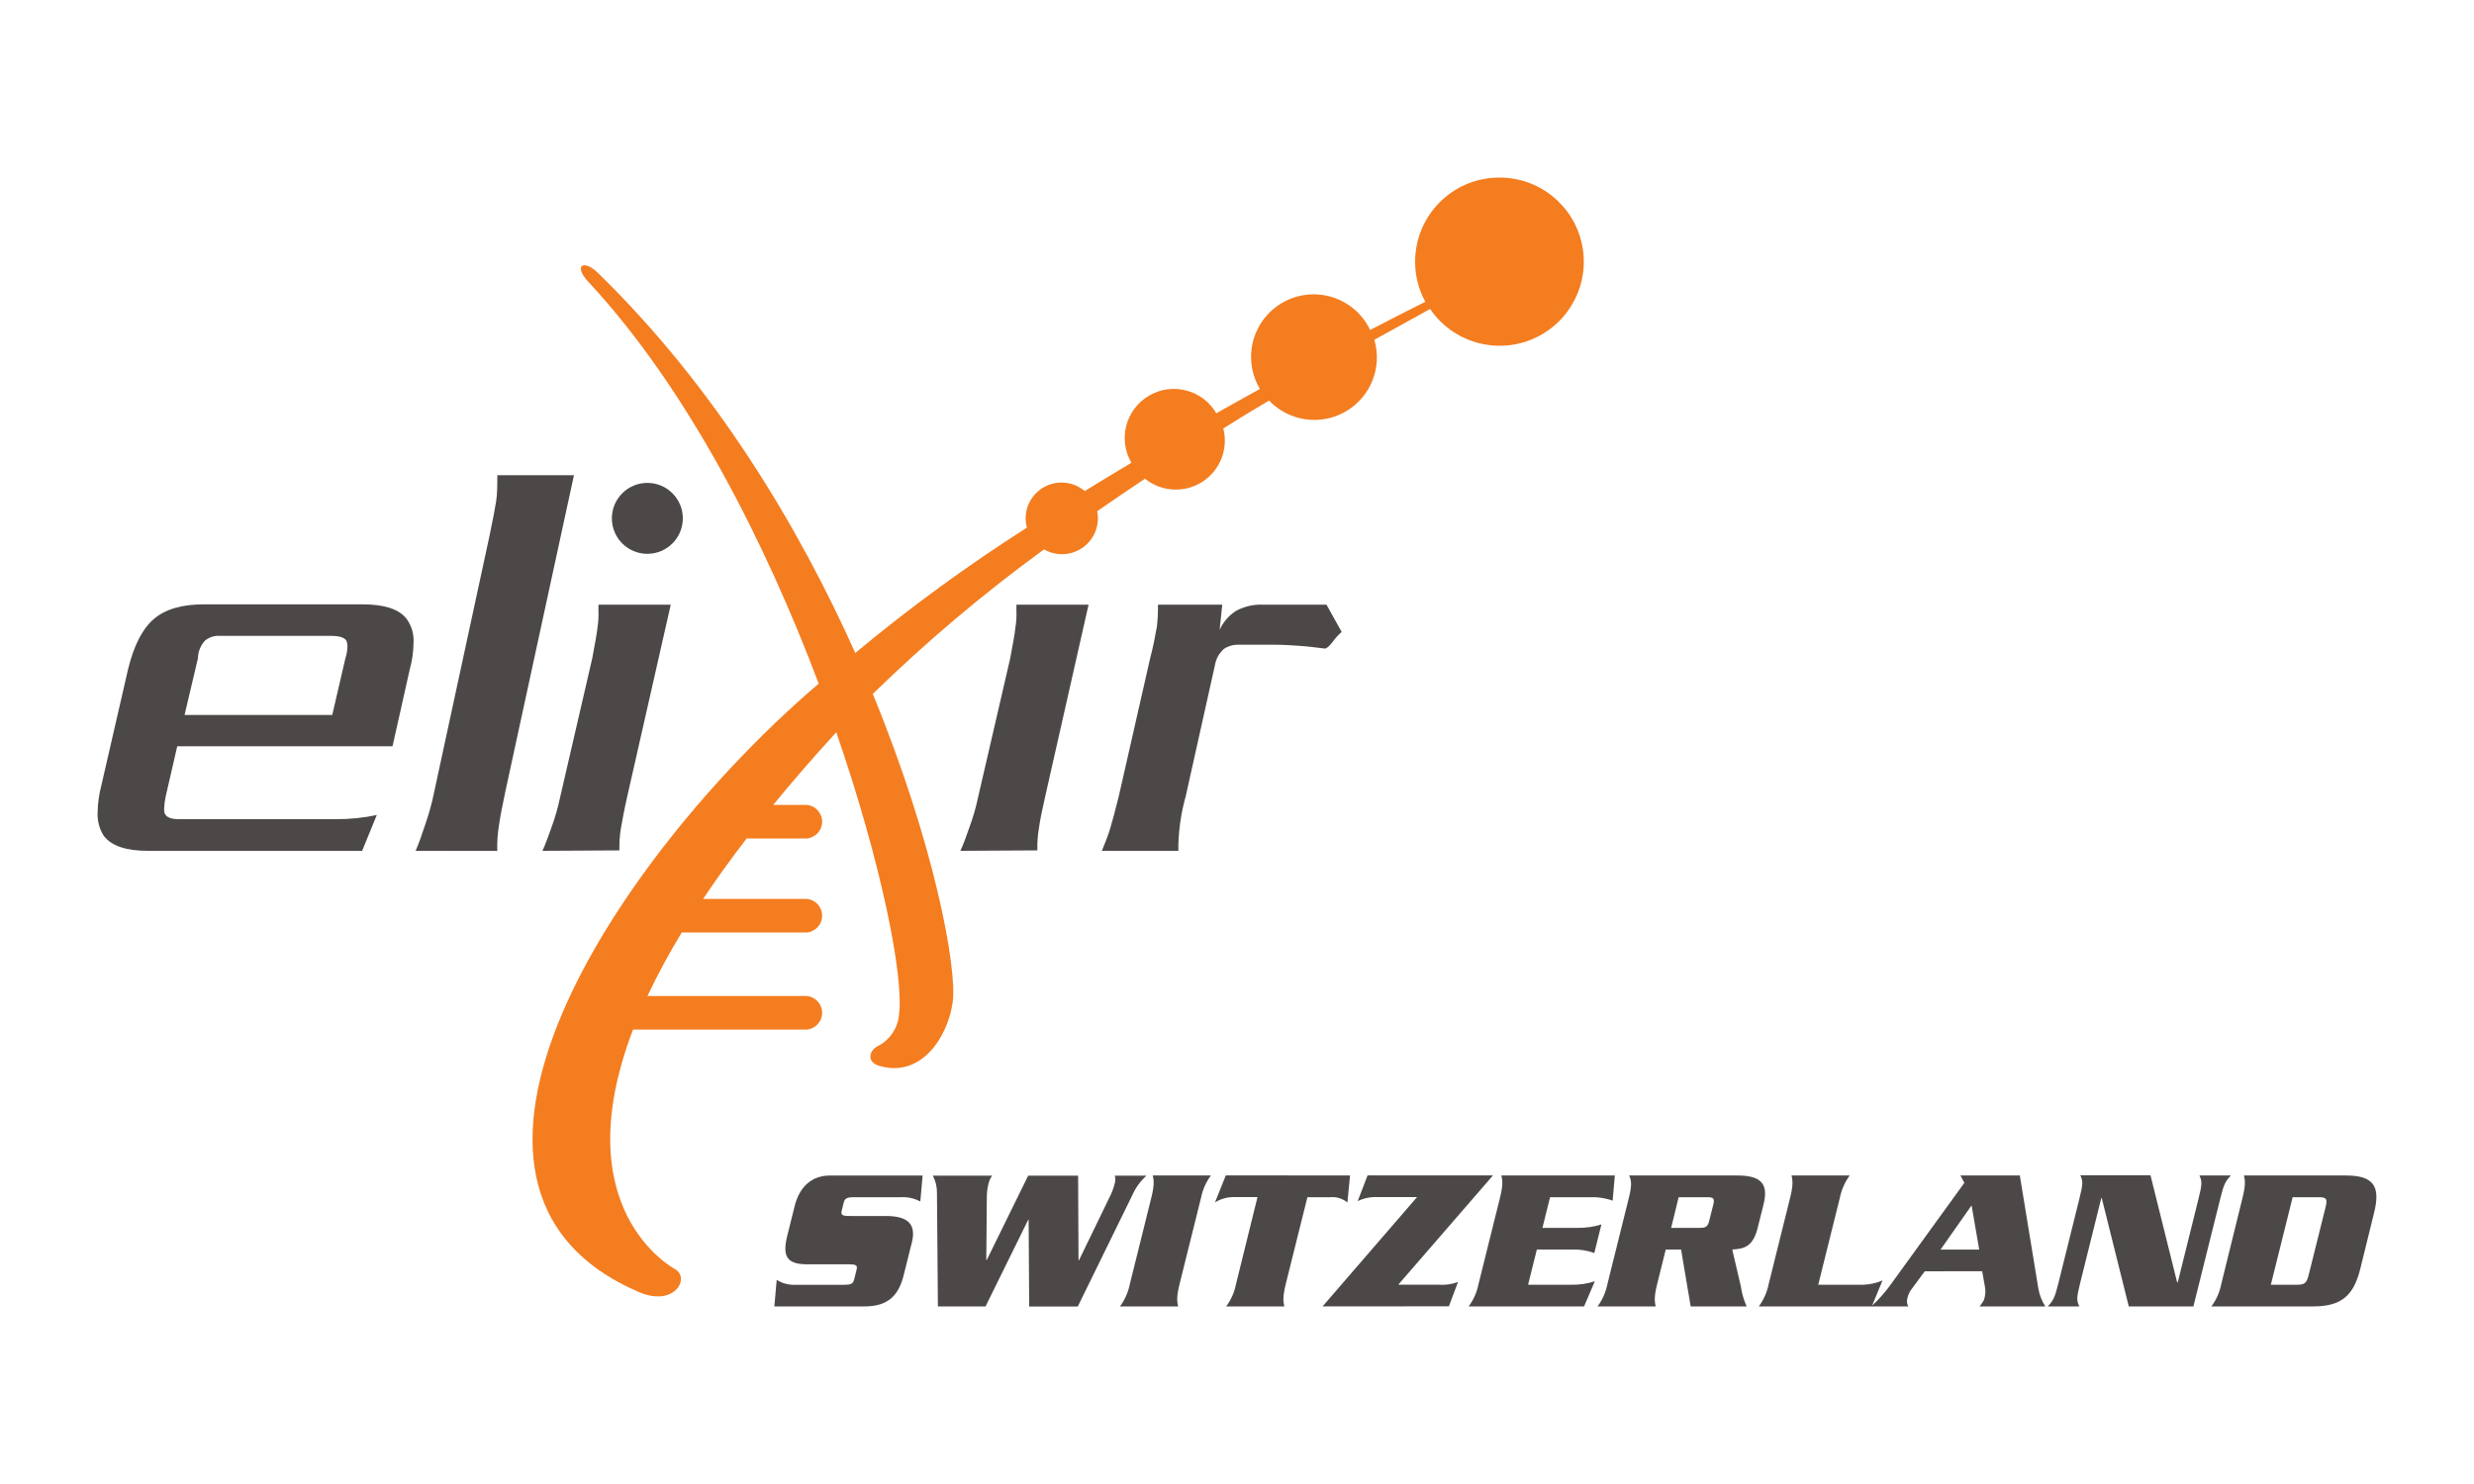
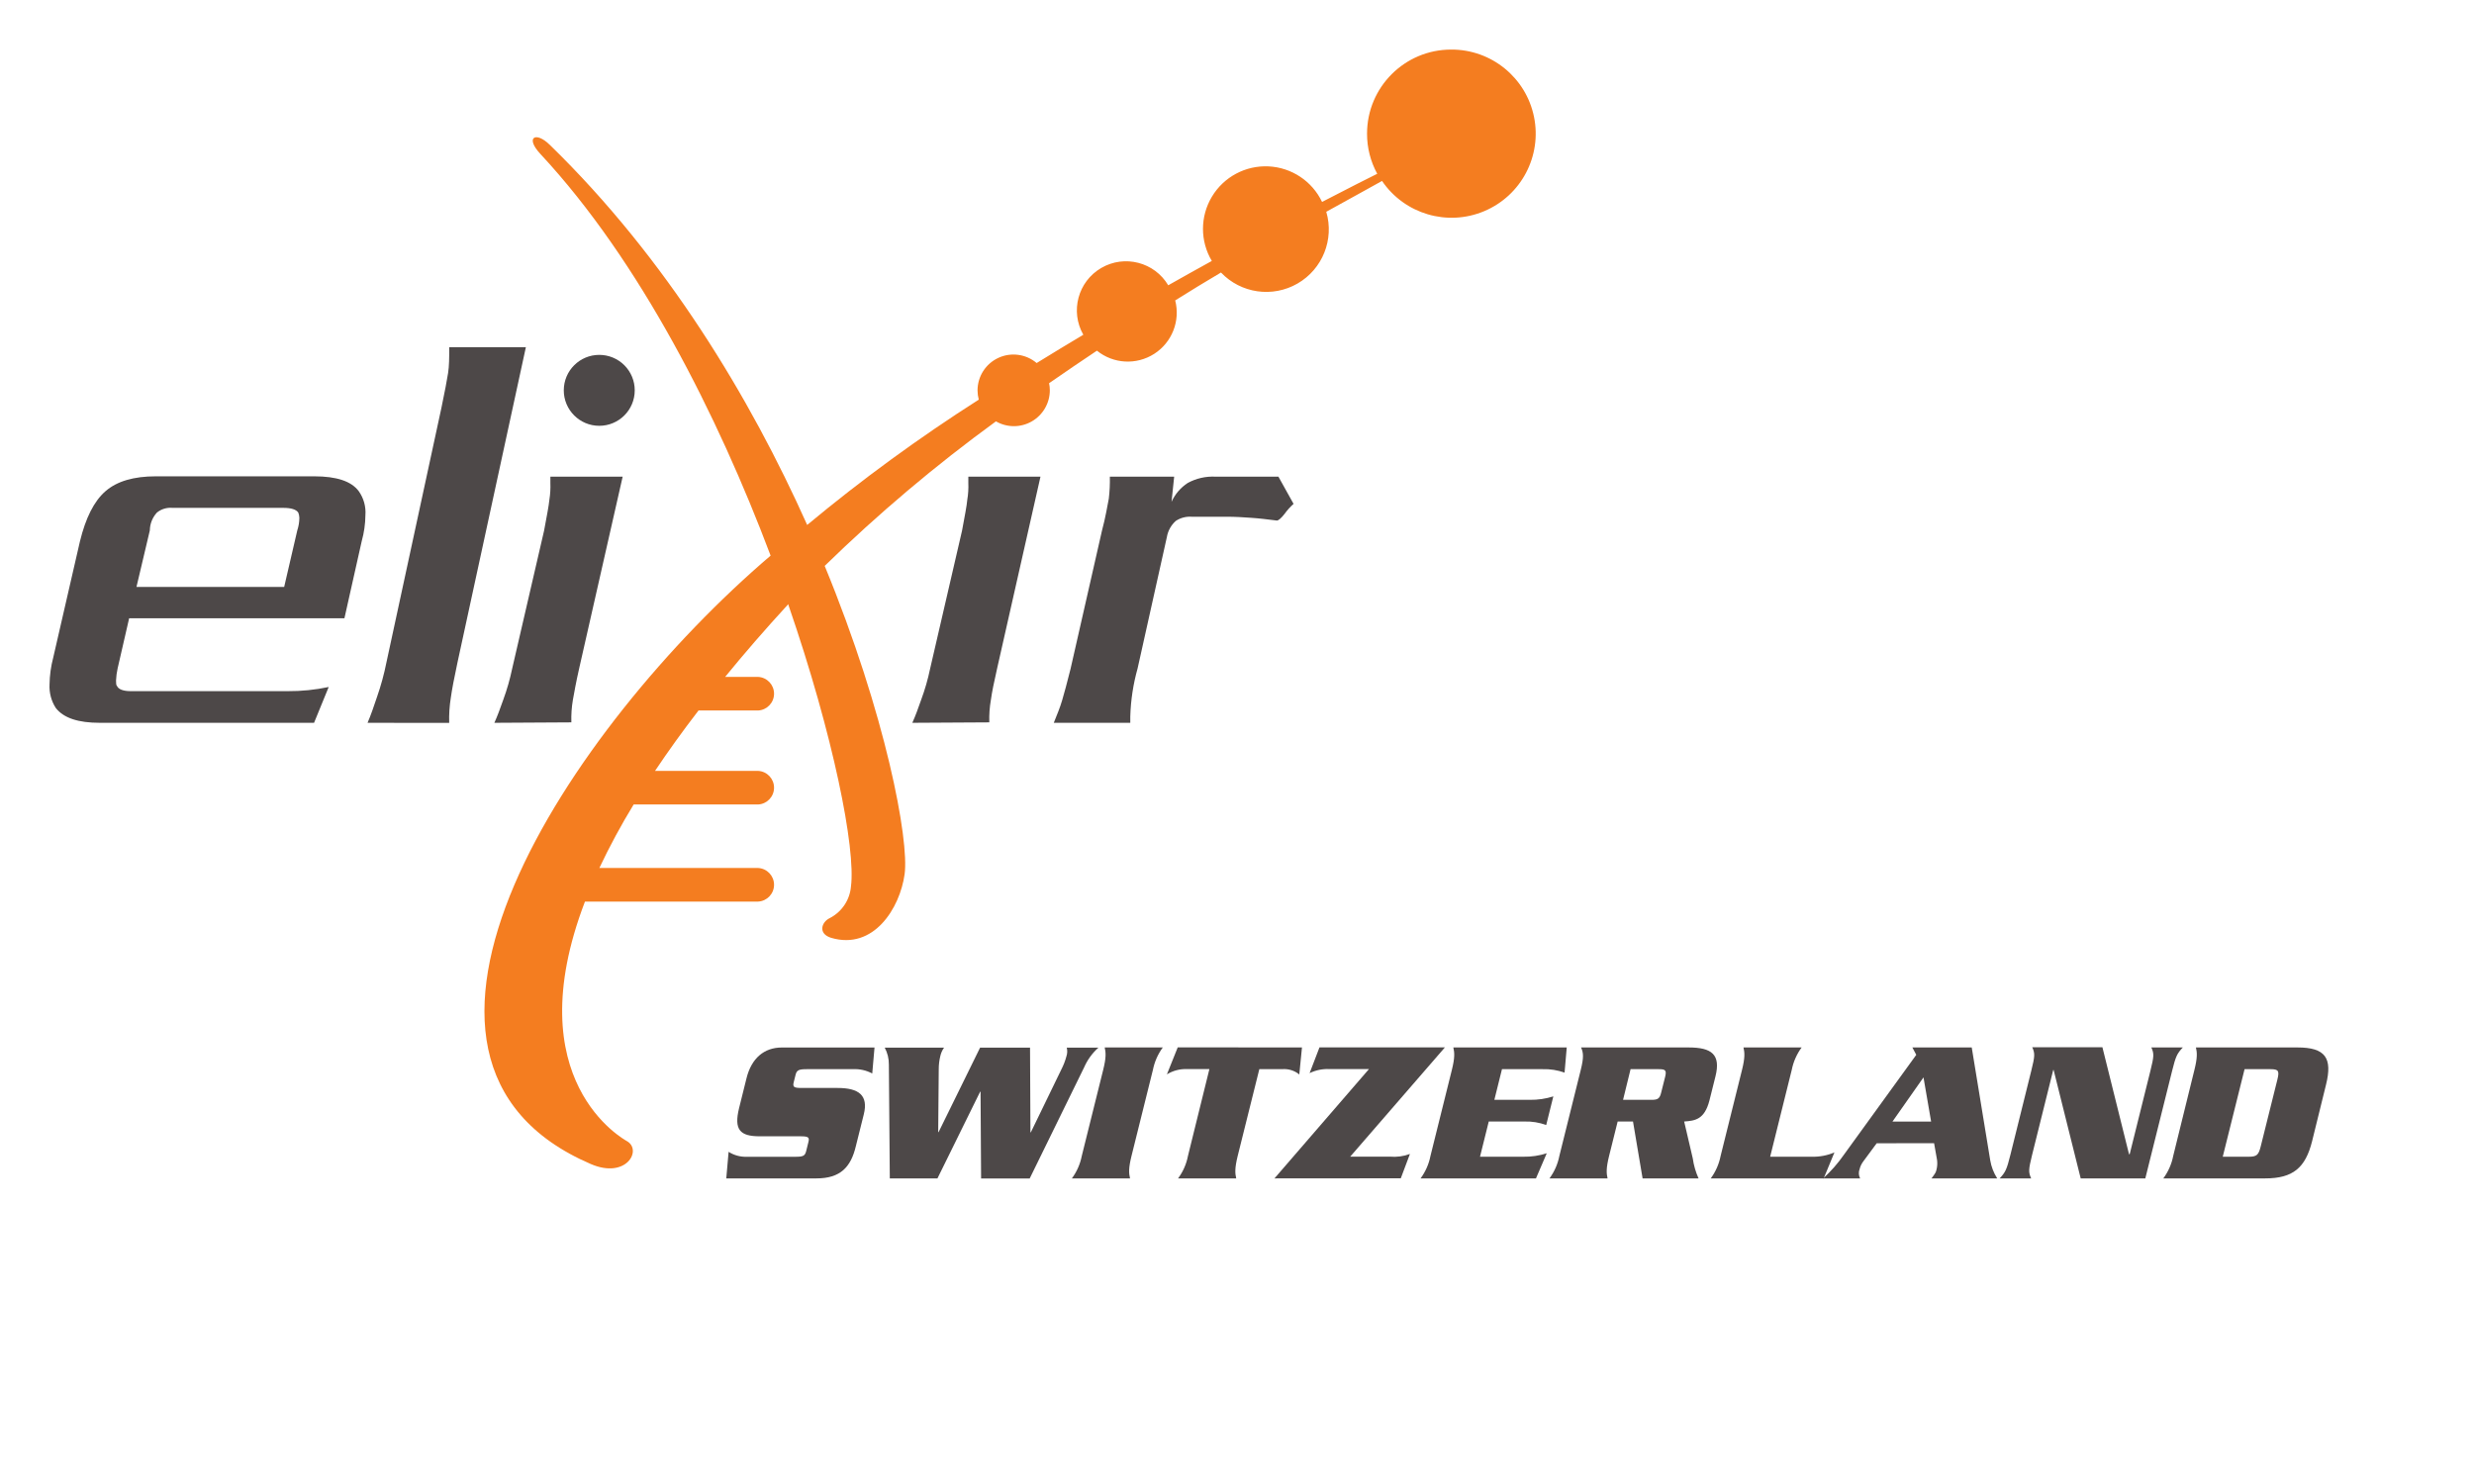
- <svg xmlns="http://www.w3.org/2000/svg" width="500" height="300" viewBox="0 100 500 300">
-   <defs>
-     <style>.cls-1{fill:#4d4848;}.cls-2{fill:#f47d20;}</style>
+ <svg xmlns="http://www.w3.org/2000/svg" width="500" height="300" viewBox="0 100 500 300" version="1.1" id="svg4046">
+   <defs id="defs4007">
+     <style id="style4005">.cls-1{fill:#4d4848;}.cls-2{fill:#f47d20;}</style>
  </defs>
-   <g id="Nodes">
-     <path class="cls-1" d="M109.63,272c.63-1.38,1.16-2.86,1.8-4.66a44.89,44.89,0,0,0,1.79-6.25l6.46-27.94c.53-2.86.95-5,1.07-6.25a17,17,0,0,0,.2-3.39v-1.27h14.61L126.77,261c-.63,2.76-1,4.87-1.27,6.36a22.92,22.92,0,0,0-.31,4.55Z" />
-     <path class="cls-2" d="M303,135.9a17,17,0,0,0-17,17,16.81,16.81,0,0,0,2.06,8.11c-1.69.84-5.63,2.82-11.15,5.69a12.65,12.65,0,1,0-22.28,11.93c-2.84,1.56-5.78,3.21-8.81,4.92a9.93,9.93,0,0,0-17.16,10c-3.12,1.86-6.28,3.77-9.43,5.72a7.26,7.26,0,0,0-11.95,5.54,7.52,7.52,0,0,0,.25,1.86A340.8,340.8,0,0,0,172.85,232c-11.49-25.68-28.42-53.87-52-76.82l-.07-.06c-2.76-2.72-5-1.52-1.87,1.86l.12.13c20,21.53,35.72,52.68,46.43,81.09-40.63,34.69-85.41,101.91-36.33,123,7.15,3.08,10.41-2.8,7.33-4.61-.55-.33-22.41-12.14-8.52-48.45h35a3.4,3.4,0,0,0,0-6.79H130.85a136.82,136.82,0,0,1,6.93-12.84h25.16a3.4,3.4,0,0,0,0-6.79H142.1c2.6-3.89,5.51-7.95,8.79-12.21h12.05a3.4,3.4,0,0,0,0-6.79h-6.67q5.7-7,12.64-14.57L169,248c9.22,26.72,13.68,49.5,12.7,57.09a7.93,7.93,0,0,1-4.27,6.38c-1.72.81-2.43,3.18.27,4,8.59,2.53,13.89-6,14.84-12.85s-3.74-32.19-16.15-62.34A316.1,316.1,0,0,1,211,211.06a7.26,7.26,0,0,0,10.89-6.29,6.64,6.64,0,0,0-.15-1.42q4.88-3.39,9.67-6.58a9.9,9.9,0,0,0,15.82-10.16q4.78-3,9.25-5.64a12.64,12.64,0,0,0,21.28-12.28c5.4-3,9.34-5.13,11.27-6.23a17,17,0,1,0,14-26.56Z" />
-     <path class="cls-1" d="M73.19,272H29.89c-4.34,0-7.3-.95-8.9-3a8,8,0,0,1-1.26-4.76,22.47,22.47,0,0,1,.74-5.4l5.4-23.5c1.16-4.76,2.85-8.15,5.18-10.17s5.72-3,10.17-3h32c4.55,0,7.51,1,9,3A7.41,7.41,0,0,1,83.57,230a20.42,20.42,0,0,1-.75,5.29l-3.49,15.57H35.82L33.49,261a14.11,14.11,0,0,0-.32,2.44c0,.53,0,.95.22,1.16.31.64,1.26,1,2.75,1H67.89a38.76,38.76,0,0,0,8.26-.84ZM69.8,233.1a8.38,8.38,0,0,0,.42-2.54A3.07,3.07,0,0,0,70,229.5c-.42-.64-1.48-.95-3-.95H44.6a4.36,4.36,0,0,0-3.17.95A5.45,5.45,0,0,0,40,233.1L37.3,244.53H67.15Z" />
-     <path class="cls-1" d="M84,272c.67-1.54,1.23-3.2,1.91-5.22a52,52,0,0,0,1.91-7l11.12-51.5c.67-3.21,1.12-5.58,1.34-7s.23-3.08.23-5.22H116l-13.82,63.73q-1,4.63-1.35,7.13a27.12,27.12,0,0,0-.33,5.1Z" />
-     <path class="cls-1" d="M262.6,230.56c-1.59-.11-3.18-.22-5-.22h-7.09a5.15,5.15,0,0,0-3.17.85,5.67,5.67,0,0,0-1.8,3.28L239.63,261a40.17,40.17,0,0,0-1.48,9.74V272H222.69c.63-1.59,1.27-3.08,1.69-4.55s1-3.5,1.7-6.36l6.35-27.94c.74-2.76,1.06-4.87,1.38-6.46a31.58,31.58,0,0,0,.21-4.45h13l-.53,5.08a9,9,0,0,1,3.28-3.81,10.57,10.57,0,0,1,5.61-1.27h12.71l3.06,5.5a12.26,12.26,0,0,0-1.8,2c-.74.95-1.26,1.37-1.58,1.37C265.88,230.88,264.18,230.66,262.6,230.56Z" />
-     <path class="cls-1" d="M194.1,272c.63-1.38,1.16-2.86,1.79-4.66a43.46,43.46,0,0,0,1.8-6.25l6.46-27.94c.53-2.86.95-5,1.06-6.25a16.19,16.19,0,0,0,.21-3.39v-1.27H220L211.24,261c-.63,2.76-1.06,4.87-1.26,6.36a22.21,22.21,0,0,0-.32,4.55Z" />
-     <path class="cls-1" d="M138,204.79a7.17,7.17,0,1,1-7.16-7.17A7.16,7.16,0,0,1,138,204.79Z" />
-     <path class="cls-1" d="M186,342.89a7.45,7.45,0,0,0-3.88-.87h-9.39c-1.57,0-2,.2-2.23,1.16l-.37,1.48c-.25,1,.08,1.16,1.66,1.16H179c4.3,0,6.25,1.49,5.29,5.34l-1.61,6.45c-1,4.18-3.1,6.49-7.94,6.49H156.5l.47-5.37a6.45,6.45,0,0,0,3.73,1h9.76c1.57,0,1.94-.17,2.19-1.16l.45-1.82c.24-.95,0-1.16-1.61-1.16h-8.23c-4,0-5.26-1.32-4.16-5.75l1.47-5.91c1-4.14,3.6-6.29,7.15-6.29h18.74Z" />
-     <path class="cls-1" d="M207.89,346.57h-.08l-8.63,17.53h-9.63l-.19-23a7.08,7.08,0,0,0-.84-3.44h12a4.66,4.66,0,0,0-.77,1.74,11.05,11.05,0,0,0-.31,2.61l-.11,12.73h.08l8.39-17.08h10.09l.08,17.13h.08l6.2-12.78a13,13,0,0,0,1-2.61,3.07,3.07,0,0,0,.06-1.74h6.41a11.5,11.5,0,0,0-2.9,4l-11,22.46H208Z" />
-     <path class="cls-1" d="M226.35,364.1a11.3,11.3,0,0,0,2-4.55l4.32-17.37c.63-2.52.55-3.51.31-4.55h11.74a11.44,11.44,0,0,0-2,4.55l-4.32,17.37c-.63,2.53-.54,3.52-.3,4.55Z" />
-     <path class="cls-1" d="M272.85,337.63l-.54,5.46a4.82,4.82,0,0,0-3.49-1.07h-4.59l-4.37,17.53c-.62,2.53-.54,3.52-.3,4.55H247.81a11.16,11.16,0,0,0,2-4.55L254.14,342h-4.59a7.2,7.2,0,0,0-4,1.07l2.19-5.46Z" />
-     <path class="cls-1" d="M267.29,364.1,286.39,342h-8a8.27,8.27,0,0,0-4,.82l2-5.21h25.35l-19.14,22.09h8a9.24,9.24,0,0,0,4.07-.54l-1.85,4.92Z" />
-     <path class="cls-1" d="M317.59,359.72a14.59,14.59,0,0,0,4.73-.7l-2.18,5.08H296.82a11.3,11.3,0,0,0,2-4.55l4.32-17.37c.63-2.52.54-3.51.3-4.55h22.92l-.44,5.09a11.92,11.92,0,0,0-4.42-.7h-8.23l-1.54,6.2h7.19a15,15,0,0,0,4.73-.7l-1.44,5.79a11.79,11.79,0,0,0-4.38-.71H310.6l-1.77,7.12Z" />
-     <path class="cls-1" d="M336.65,352.6l-1.73,6.95c-.63,2.53-.54,3.52-.31,4.55H322.87a11.3,11.3,0,0,0,2-4.55l4.32-17.37c.63-2.52.55-3.51.06-4.55H351c4.64,0,6.52,1.41,5.42,5.83l-1.22,4.88c-1,3.89-2.92,4.1-5.11,4.26l1.74,7.45A14.79,14.79,0,0,0,353,364.1H341.69l-1.94-11.5Zm1.09-4.38h5.71c1.28,0,1.7-.21,2-1.49l.81-3.22c.31-1.29,0-1.49-1.29-1.49h-5.71Z" />
-     <path class="cls-1" d="M375.9,359.72a10.94,10.94,0,0,0,4.56-.87l-2.17,5.25H355.46a11.3,11.3,0,0,0,2-4.55l4.32-17.37c.63-2.52.54-3.51.3-4.55h11.75a11.44,11.44,0,0,0-2,4.55l-4.36,17.54Z" />
-     <path class="cls-1" d="M389,357l-2.69,3.64a4.31,4.31,0,0,0-.76,1.57,2.3,2.3,0,0,0,.11,1.9h-7.49a28.32,28.32,0,0,0,4.21-4.8L397,339.12l-.79-1.49h12l3.74,22.83a9.69,9.69,0,0,0,1.41,3.64H400.08c.74-1,.87-1.16,1-1.73a5.21,5.21,0,0,0,.12-2l-.6-3.39Zm11-4.39-1.54-8.93-6.27,8.93Z" />
-     <path class="cls-1" d="M424.76,342.18h-.08l-4.27,17.17c-.74,3-.75,3.51-.19,4.75h-6.37c1.17-1.24,1.43-1.78,2.17-4.75l4.22-17c.75-3,.76-3.52.2-4.76h14.18L440,359.22h.13l4.18-16.83c.75-3,.76-3.52.2-4.76h6.36c-1.17,1.24-1.43,1.78-2.17,4.76l-5.41,21.71H430.23Z" />
-     <path class="cls-1" d="M453.21,342.18c.63-2.52.55-3.51.31-4.55h20.55c5.63,0,7.08,2.15,5.74,7.53L477,356.57c-1.34,5.38-3.86,7.53-9.48,7.53H446.93a11.3,11.3,0,0,0,2-4.55Zm5.73,17.54h5.25c1.66,0,2-.37,2.44-2.15l3.34-13.4c.44-1.78.28-2.15-1.37-2.15h-5.25Z" />
+   <g id="Nodes" transform="translate(-9.718316,-25.87991)">
+     <path class="cls-1" d="m 109.63,272 c 0.63,-1.38 1.16,-2.86 1.8,-4.66 a 44.89,44.89 0 0 0 1.79,-6.25 l 6.46,-27.94 c 0.53,-2.86 0.95,-5 1.07,-6.25 a 17,17 0 0 0 0.2,-3.39 v -1.27 h 14.61 L 126.77,261 c -0.63,2.76 -1,4.87 -1.27,6.36 a 22.92,22.92 0 0 0 -0.31,4.55 z" id="path4009" style="fill:#4d4848" />
+     <path class="cls-2" d="m 303,135.9 a 17,17 0 0 0 -17,17 16.81,16.81 0 0 0 2.06,8.11 c -1.69,0.84 -5.63,2.82 -11.15,5.69 a 12.65,12.65 0 1 0 -22.28,11.93 c -2.84,1.56 -5.78,3.21 -8.81,4.92 a 9.931,9.931 0 0 0 -17.16,10 c -3.12,1.86 -6.28,3.77 -9.43,5.72 a 7.26,7.26 0 0 0 -11.95,5.54 7.52,7.52 0 0 0 0.25,1.86 340.8,340.8 0 0 0 -34.68,25.33 c -11.49,-25.68 -28.42,-53.87 -52,-76.82 l -0.07,-0.06 c -2.76,-2.72 -5,-1.52 -1.87,1.86 l 0.12,0.13 c 20,21.53 35.72,52.68 46.43,81.09 -40.63,34.69 -85.41,101.91 -36.33,123 7.15,3.08 10.41,-2.8 7.33,-4.61 -0.55,-0.33 -22.41,-12.14 -8.52,-48.45 h 35 a 3.4,3.4 0 0 0 0,-6.79 h -32.09 a 136.82,136.82 0 0 1 6.93,-12.84 h 25.16 a 3.4,3.4 0 0 0 0,-6.79 H 142.1 c 2.6,-3.89 5.51,-7.95 8.79,-12.21 h 12.05 a 3.4,3.4 0 0 0 0,-6.79 h -6.67 q 5.7,-7 12.64,-14.57 L 169,248 c 9.22,26.72 13.68,49.5 12.7,57.09 a 7.93,7.93 0 0 1 -4.27,6.38 c -1.72,0.81 -2.43,3.18 0.27,4 8.59,2.53 13.89,-6 14.84,-12.85 0.95,-6.85 -3.74,-32.19 -16.15,-62.34 a 316.1,316.1 0 0 1 34.61,-29.22 7.26,7.26 0 0 0 10.89,-6.29 6.64,6.64 0 0 0 -0.15,-1.42 q 4.88,-3.39 9.67,-6.58 a 9.9,9.9 0 0 0 15.82,-10.16 q 4.78,-3 9.25,-5.64 a 12.64,12.64 0 0 0 21.28,-12.28 c 5.4,-3 9.34,-5.13 11.27,-6.23 a 17,17 0 1 0 14,-26.56 z" id="path4011" style="fill:#f47d20" />
+     <path class="cls-1" d="m 73.19,272 h -43.3 c -4.34,0 -7.3,-0.95 -8.9,-3 a 8,8 0 0 1 -1.26,-4.76 22.47,22.47 0 0 1 0.74,-5.4 l 5.4,-23.5 c 1.16,-4.76 2.85,-8.15 5.18,-10.17 2.33,-2.02 5.72,-3 10.17,-3 h 32 c 4.55,0 7.51,1 9,3 a 7.41,7.41 0 0 1 1.35,4.83 20.42,20.42 0 0 1 -0.75,5.29 l -3.49,15.57 H 35.82 L 33.49,261 a 14.11,14.11 0 0 0 -0.32,2.44 c 0,0.53 0,0.95 0.22,1.16 0.31,0.64 1.26,1 2.75,1 h 31.75 a 38.76,38.76 0 0 0 8.26,-0.84 z M 69.8,233.1 A 8.38,8.38 0 0 0 70.22,230.56 3.07,3.07 0 0 0 70,229.5 c -0.42,-0.64 -1.48,-0.95 -3,-0.95 H 44.6 a 4.36,4.36 0 0 0 -3.17,0.95 5.45,5.45 0 0 0 -1.43,3.6 l -2.7,11.43 h 29.85 z" id="path4013" style="fill:#4d4848" />
+     <path class="cls-1" d="m 84,272 c 0.67,-1.54 1.23,-3.2 1.91,-5.22 a 52,52 0 0 0 1.91,-7 l 11.12,-51.5 c 0.67,-3.21 1.12,-5.58 1.34,-7 0.22,-1.42 0.23,-3.08 0.23,-5.22 H 116 l -13.82,63.73 q -1,4.63 -1.35,7.13 a 27.12,27.12 0 0 0 -0.33,5.1 z" id="path4015" style="fill:#4d4848" />
+     <path class="cls-1" d="m 262.6,230.56 c -1.59,-0.11 -3.18,-0.22 -5,-0.22 h -7.09 a 5.15,5.15 0 0 0 -3.17,0.85 5.67,5.67 0 0 0 -1.8,3.28 L 239.63,261 a 40.17,40.17 0 0 0 -1.48,9.74 V 272 h -15.46 c 0.63,-1.59 1.27,-3.08 1.69,-4.55 0.42,-1.47 1,-3.5 1.7,-6.36 l 6.35,-27.94 c 0.74,-2.76 1.06,-4.87 1.38,-6.46 a 31.58,31.58 0 0 0 0.21,-4.45 h 13 l -0.53,5.08 a 9,9 0 0 1 3.28,-3.81 10.57,10.57 0 0 1 5.61,-1.27 h 12.71 l 3.06,5.5 a 12.26,12.26 0 0 0 -1.8,2 c -0.74,0.95 -1.26,1.37 -1.58,1.37 -1.89,-0.23 -3.59,-0.45 -5.17,-0.55 z" id="path4017" style="fill:#4d4848" />
+     <path class="cls-1" d="m 194.1,272 c 0.63,-1.38 1.16,-2.86 1.79,-4.66 a 43.46,43.46 0 0 0 1.8,-6.25 l 6.46,-27.94 c 0.53,-2.86 0.95,-5 1.06,-6.25 a 16.19,16.19 0 0 0 0.21,-3.39 v -1.27 H 220 L 211.24,261 c -0.63,2.76 -1.06,4.87 -1.26,6.36 a 22.21,22.21 0 0 0 -0.32,4.55 z" id="path4019" style="fill:#4d4848" />
+     <path class="cls-1" d="m 138,204.79 a 7.17,7.17 0 1 1 -7.16,-7.17 7.16,7.16 0 0 1 7.16,7.17 z" id="path4021" style="fill:#4d4848" />
+     <path class="cls-1" d="m 186,342.89 a 7.45,7.45 0 0 0 -3.88,-0.87 h -9.39 c -1.57,0 -2,0.2 -2.23,1.16 l -0.37,1.48 c -0.25,1 0.08,1.16 1.66,1.16 H 179 c 4.3,0 6.25,1.49 5.29,5.34 l -1.61,6.45 c -1,4.18 -3.1,6.49 -7.94,6.49 H 156.5 l 0.47,-5.37 a 6.45,6.45 0 0 0 3.73,1 h 9.76 c 1.57,0 1.94,-0.17 2.19,-1.16 l 0.45,-1.82 c 0.24,-0.95 0,-1.16 -1.61,-1.16 h -8.23 c -4,0 -5.26,-1.32 -4.16,-5.75 l 1.47,-5.91 c 1,-4.14 3.6,-6.29 7.15,-6.29 h 18.74 z" id="path4023" style="fill:#4d4848" />
+     <path class="cls-1" d="m 207.89,346.57 h -0.08 l -8.63,17.53 h -9.63 l -0.19,-23 a 7.08,7.08 0 0 0 -0.84,-3.44 h 12 a 4.66,4.66 0 0 0 -0.77,1.74 11.05,11.05 0 0 0 -0.31,2.61 l -0.11,12.73 h 0.08 l 8.39,-17.08 h 10.09 l 0.08,17.13 h 0.08 l 6.2,-12.78 a 13,13 0 0 0 1,-2.61 3.07,3.07 0 0 0 0.06,-1.74 h 6.41 a 11.5,11.5 0 0 0 -2.9,4 l -11,22.46 H 208 Z" id="path4025" style="fill:#4d4848" />
+     <path class="cls-1" d="m 226.35,364.1 a 11.3,11.3 0 0 0 2,-4.55 l 4.32,-17.37 c 0.63,-2.52 0.55,-3.51 0.31,-4.55 h 11.74 a 11.44,11.44 0 0 0 -2,4.55 l -4.32,17.37 c -0.63,2.53 -0.54,3.52 -0.3,4.55 z" id="path4027" style="fill:#4d4848" />
+     <path class="cls-1" d="m 272.85,337.63 -0.54,5.46 a 4.82,4.82 0 0 0 -3.49,-1.07 h -4.59 l -4.37,17.53 c -0.62,2.53 -0.54,3.52 -0.3,4.55 h -11.75 a 11.16,11.16 0 0 0 2,-4.55 L 254.14,342 h -4.59 a 7.2,7.2 0 0 0 -4,1.07 l 2.19,-5.46 z" id="path4029" style="fill:#4d4848" />
+     <path class="cls-1" d="m 267.29,364.1 19.1,-22.1 h -8 a 8.27,8.27 0 0 0 -4,0.82 l 2,-5.21 h 25.35 L 282.6,359.7 h 8 a 9.24,9.24 0 0 0 4.07,-0.54 l -1.85,4.92 z" id="path4031" style="fill:#4d4848" />
+     <path class="cls-1" d="m 317.59,359.72 a 14.59,14.59 0 0 0 4.73,-0.7 l -2.18,5.08 h -23.32 a 11.3,11.3 0 0 0 2,-4.55 l 4.32,-17.37 c 0.63,-2.52 0.54,-3.51 0.3,-4.55 h 22.92 l -0.44,5.09 a 11.92,11.92 0 0 0 -4.42,-0.7 h -8.23 l -1.54,6.2 h 7.19 a 15,15 0 0 0 4.73,-0.7 l -1.44,5.79 a 11.79,11.79 0 0 0 -4.38,-0.71 h -7.23 l -1.77,7.12 z" id="path4033" style="fill:#4d4848" />
+     <path class="cls-1" d="m 336.65,352.6 -1.73,6.95 c -0.63,2.53 -0.54,3.52 -0.31,4.55 h -11.74 a 11.3,11.3 0 0 0 2,-4.55 l 4.32,-17.37 c 0.63,-2.52 0.55,-3.51 0.06,-4.55 H 351 c 4.64,0 6.52,1.41 5.42,5.83 l -1.22,4.88 c -1,3.89 -2.92,4.1 -5.11,4.26 l 1.74,7.45 a 14.79,14.79 0 0 0 1.17,4.05 h -11.31 l -1.94,-11.5 z m 1.09,-4.38 h 5.71 c 1.28,0 1.7,-0.21 2,-1.49 l 0.81,-3.22 c 0.31,-1.29 0,-1.49 -1.29,-1.49 h -5.71 z" id="path4035" style="fill:#4d4848" />
+     <path class="cls-1" d="m 375.9,359.72 a 10.94,10.94 0 0 0 4.56,-0.87 l -2.17,5.25 h -22.83 a 11.3,11.3 0 0 0 2,-4.55 l 4.32,-17.37 c 0.63,-2.52 0.54,-3.51 0.3,-4.55 h 11.75 a 11.44,11.44 0 0 0 -2,4.55 l -4.36,17.54 z" id="path4037" style="fill:#4d4848" />
+     <path class="cls-1" d="m 389,357 -2.69,3.64 a 4.31,4.31 0 0 0 -0.76,1.57 2.3,2.3 0 0 0 0.11,1.9 h -7.49 a 28.32,28.32 0 0 0 4.21,-4.8 l 14.62,-20.19 -0.79,-1.49 h 12 l 3.74,22.83 a 9.69,9.69 0 0 0 1.41,3.64 h -13.28 c 0.74,-1 0.87,-1.16 1,-1.73 a 5.21,5.21 0 0 0 0.12,-2 l -0.6,-3.39 z m 11,-4.39 -1.54,-8.93 -6.27,8.93 z" id="path4039" style="fill:#4d4848" />
+     <path class="cls-1" d="m 424.76,342.18 h -0.08 l -4.27,17.17 c -0.74,3 -0.75,3.51 -0.19,4.75 h -6.37 c 1.17,-1.24 1.43,-1.78 2.17,-4.75 l 4.22,-17 c 0.75,-3 0.76,-3.52 0.2,-4.76 h 14.18 l 5.38,21.63 h 0.13 l 4.18,-16.83 c 0.75,-3 0.76,-3.52 0.2,-4.76 h 6.36 c -1.17,1.24 -1.43,1.78 -2.17,4.76 l -5.41,21.71 h -13.06 z" id="path4041" style="fill:#4d4848" />
+     <path class="cls-1" d="m 453.21,342.18 c 0.63,-2.52 0.55,-3.51 0.31,-4.55 h 20.55 c 5.63,0 7.08,2.15 5.74,7.53 L 477,356.57 c -1.34,5.38 -3.86,7.53 -9.48,7.53 h -20.59 a 11.3,11.3 0 0 0 2,-4.55 z m 5.73,17.54 h 5.25 c 1.66,0 2,-0.37 2.44,-2.15 l 3.34,-13.4 c 0.44,-1.78 0.28,-2.15 -1.37,-2.15 h -5.25 z" id="path4043" style="fill:#4d4848" />
  </g>
</svg>
